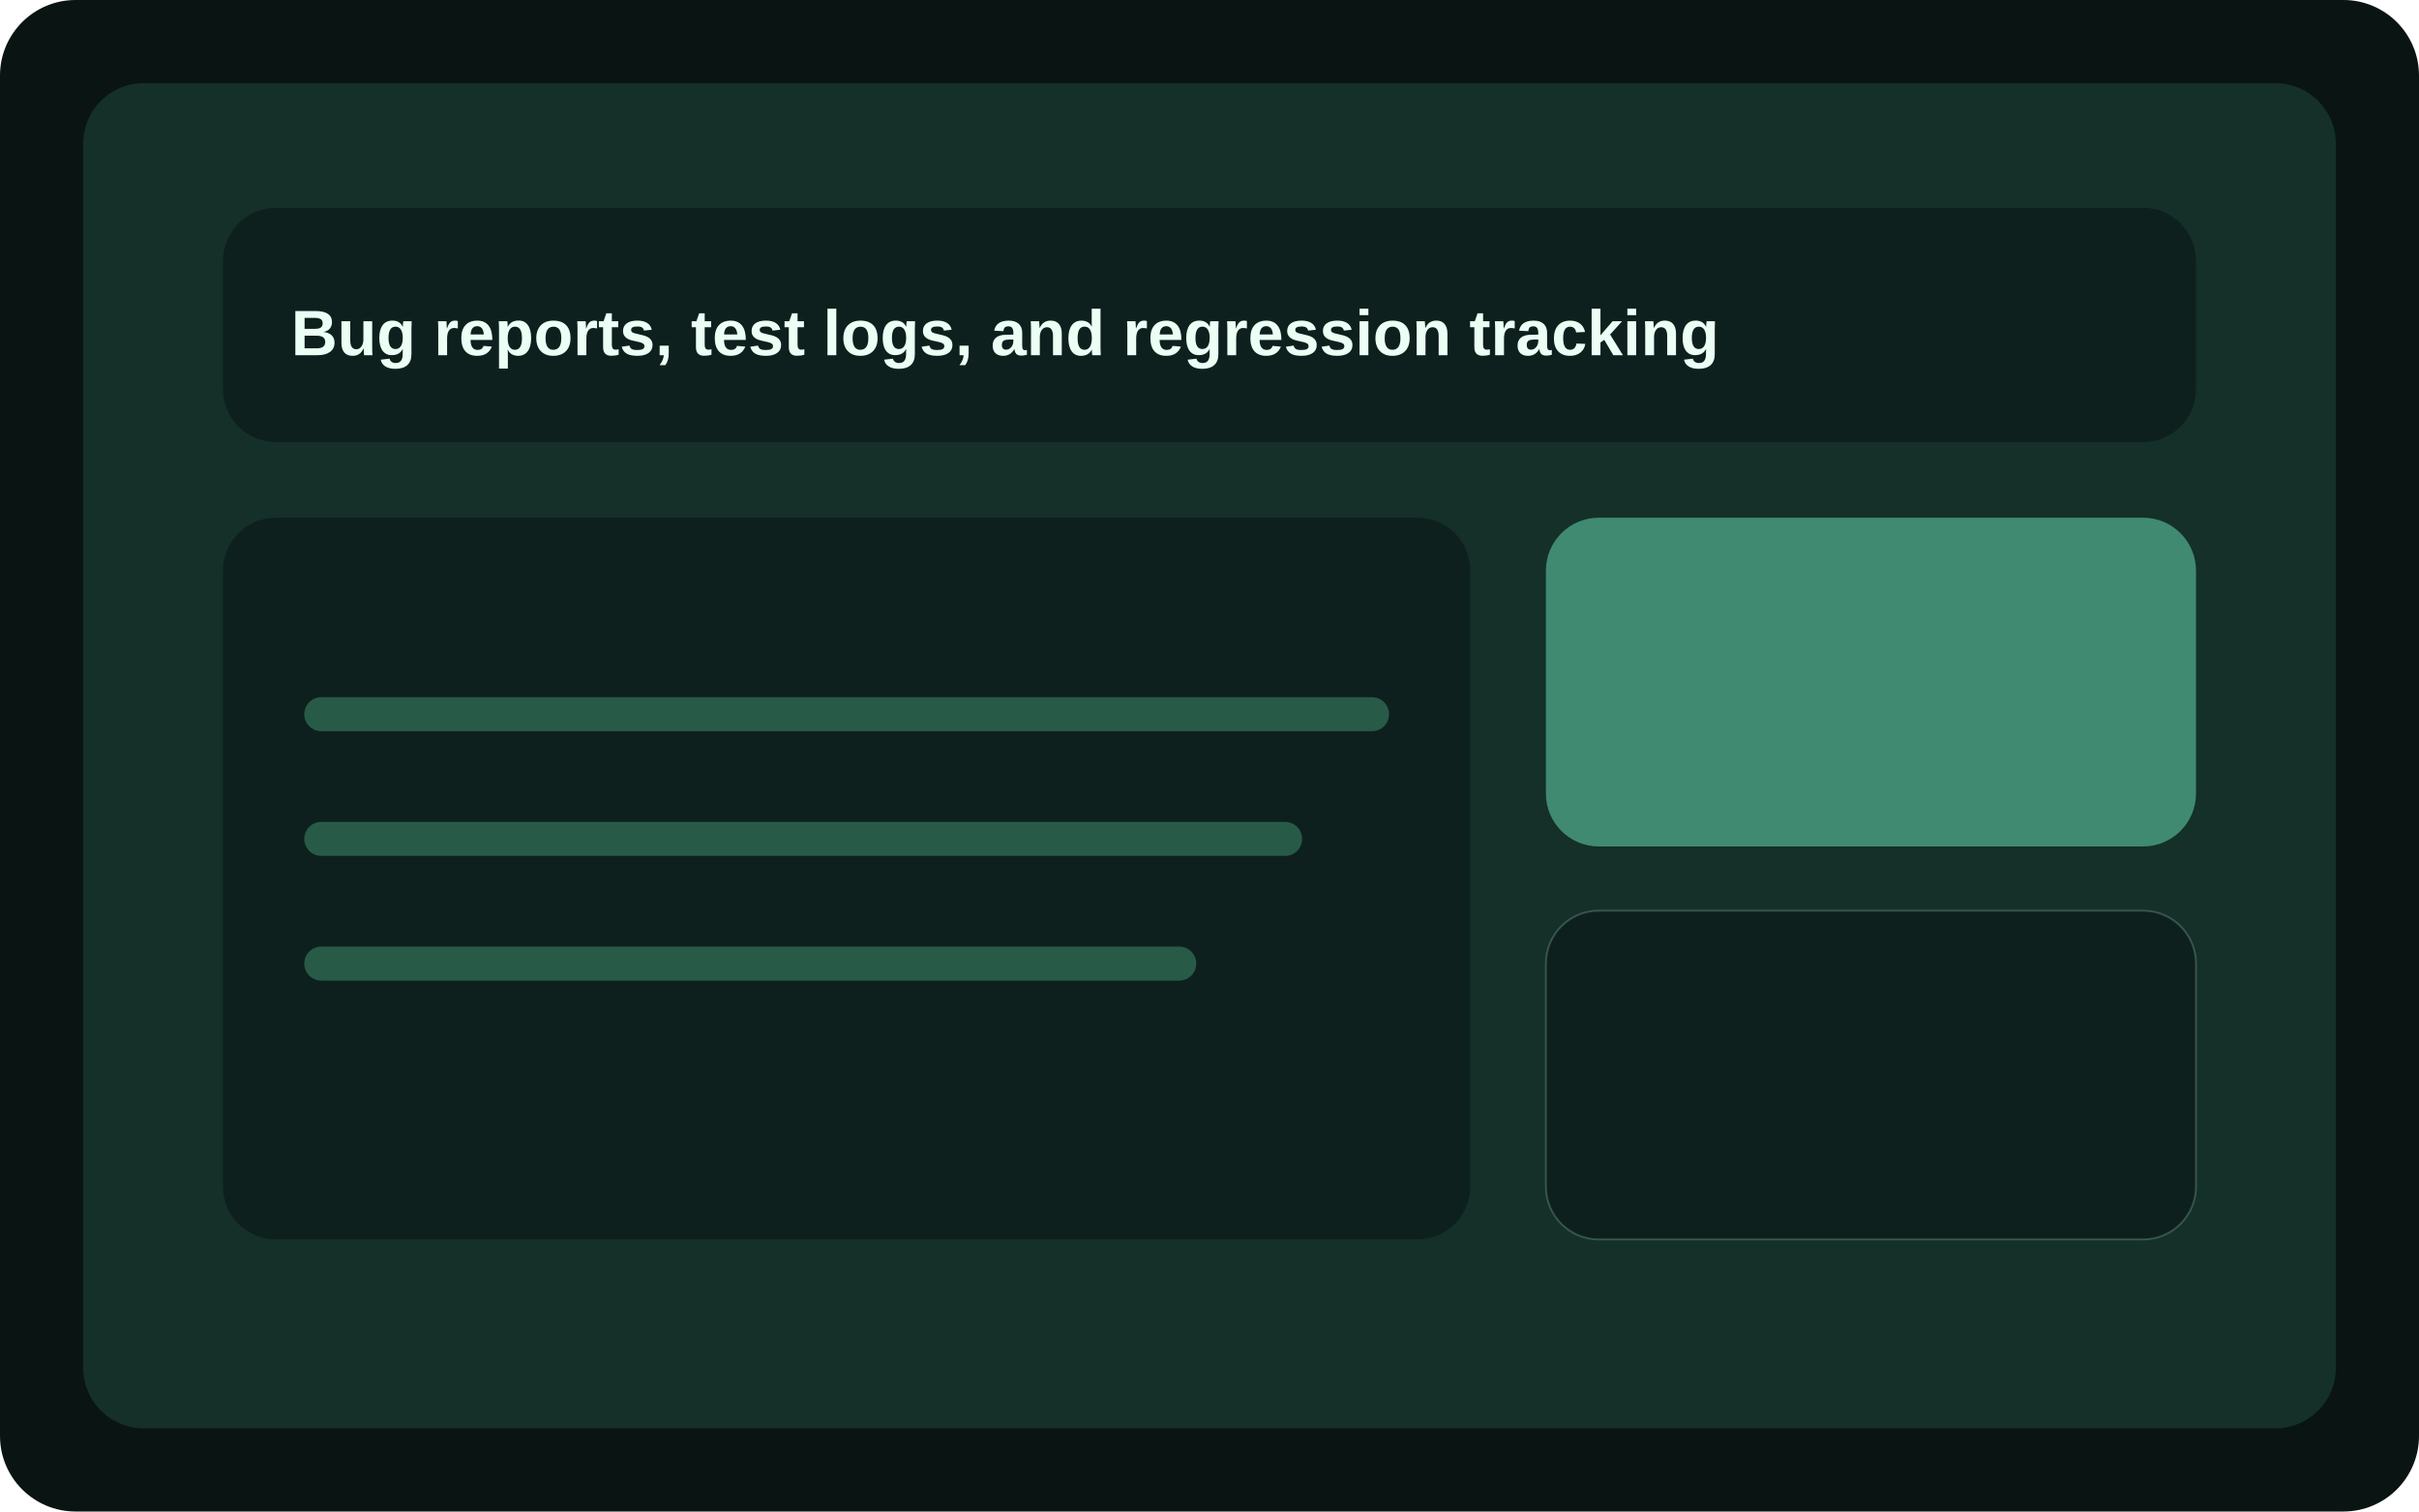
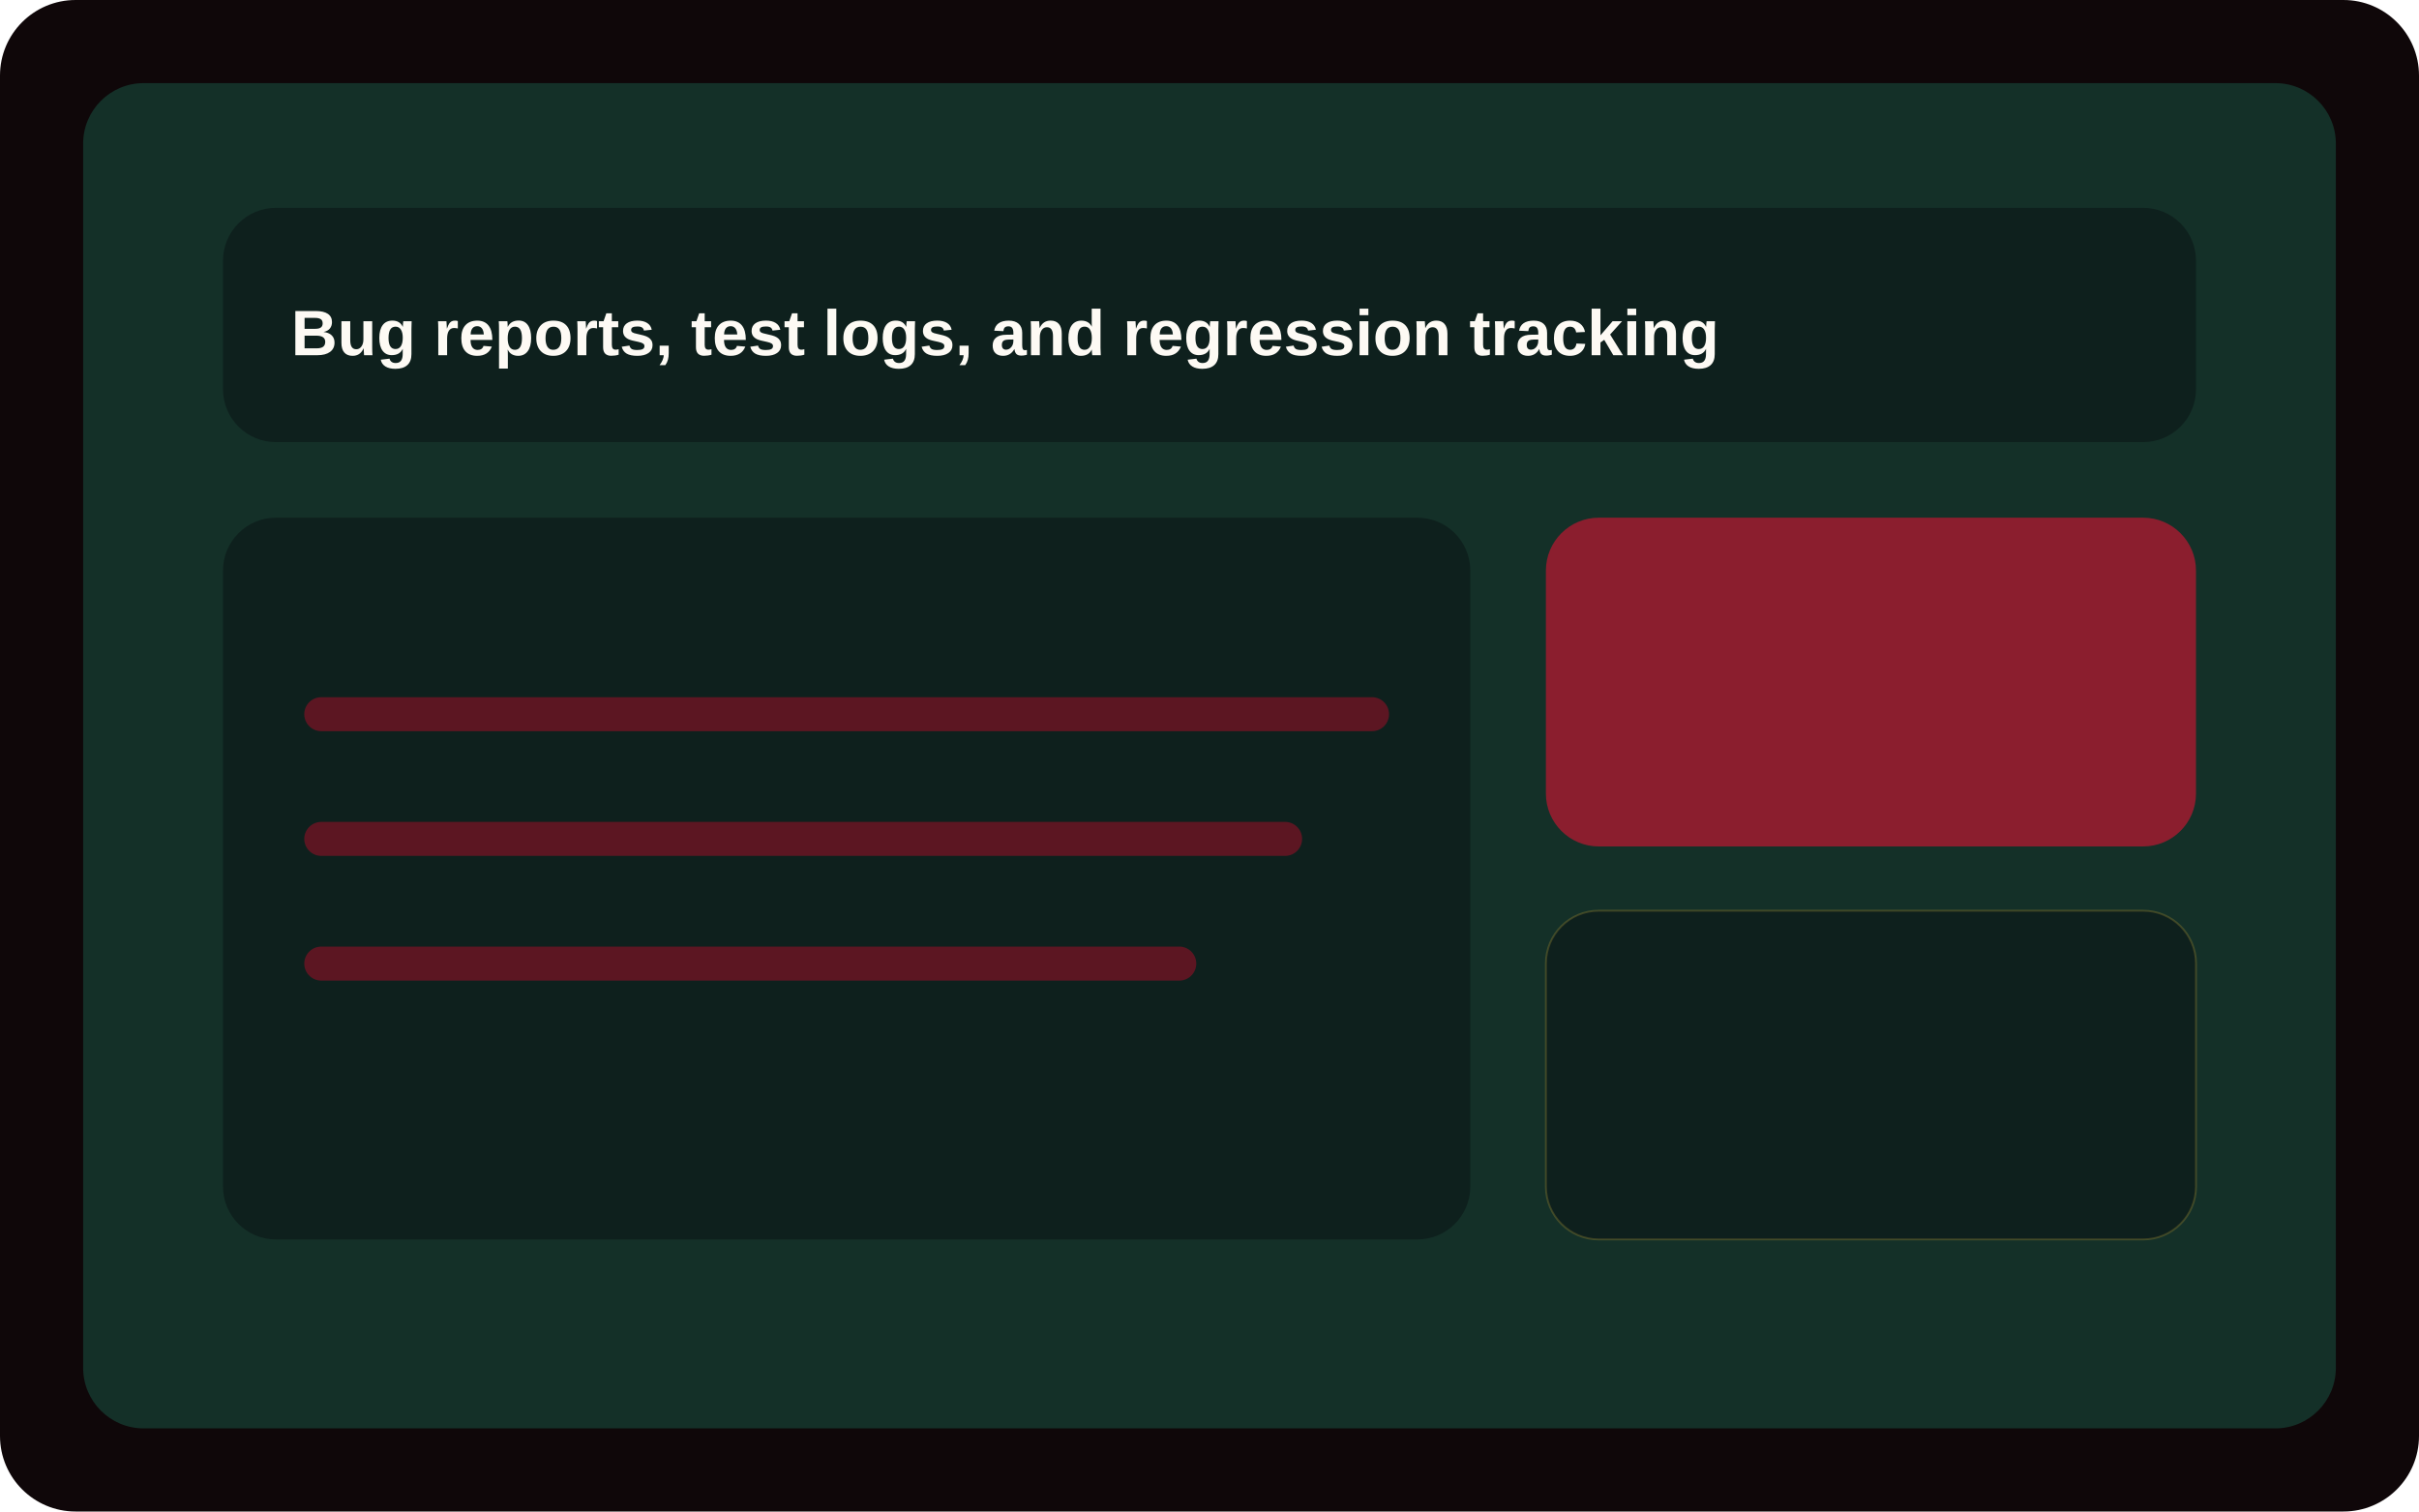
<svg xmlns="http://www.w3.org/2000/svg" width="1280" height="800" viewBox="0 0 1280 800" fill="none">
-   <rect width="1280" height="800" rx="40" fill="#091413" />
+   <rect width="1280" height="800" rx="40" fill="#0f0709" />
  <rect x="44" y="44" width="1192" height="712" rx="32" fill="#143028" />
  <rect x="118" y="110" width="1044" height="124" rx="28" fill="#0E201D" />
  <rect x="118" y="274" width="660" height="382" rx="28" fill="#0E201D" />
-   <rect x="818" y="274" width="344" height="174" rx="28" fill="#408A71" />
-   <rect x="818" y="482" width="344" height="174" rx="28" fill="#0E201D" stroke="#B0E4CC" stroke-opacity="0.24" />
-   <path d="M170 378H726" stroke="#285A48" stroke-width="18" stroke-linecap="round" />
-   <path d="M170 444H680" stroke="#285A48" stroke-width="18" stroke-linecap="round" />
-   <path d="M170 510H624" stroke="#285A48" stroke-width="18" stroke-linecap="round" />
-   <text x="154" y="188" fill="#ECFFF5" font-family="Arial, sans-serif" font-size="34" font-weight="700">Bug reports, test logs, and regression tracking</text>
+   <rect x="818" y="274" width="344" height="174" rx="28" fill="#8b1e2e" />
+   <rect x="818" y="482" width="344" height="174" rx="28" fill="#0E201D" stroke="#d4af37" stroke-opacity="0.24" />
+   <path d="M170 378H726" stroke="#5c1622" stroke-width="18" stroke-linecap="round" />
+   <path d="M170 444H680" stroke="#5c1622" stroke-width="18" stroke-linecap="round" />
+   <path d="M170 510H624" stroke="#5c1622" stroke-width="18" stroke-linecap="round" />
+   <text x="154" y="188" fill="#fdfaf4" font-family="Arial, sans-serif" font-size="34" font-weight="700">Bug reports, test logs, and regression tracking</text>
</svg>
